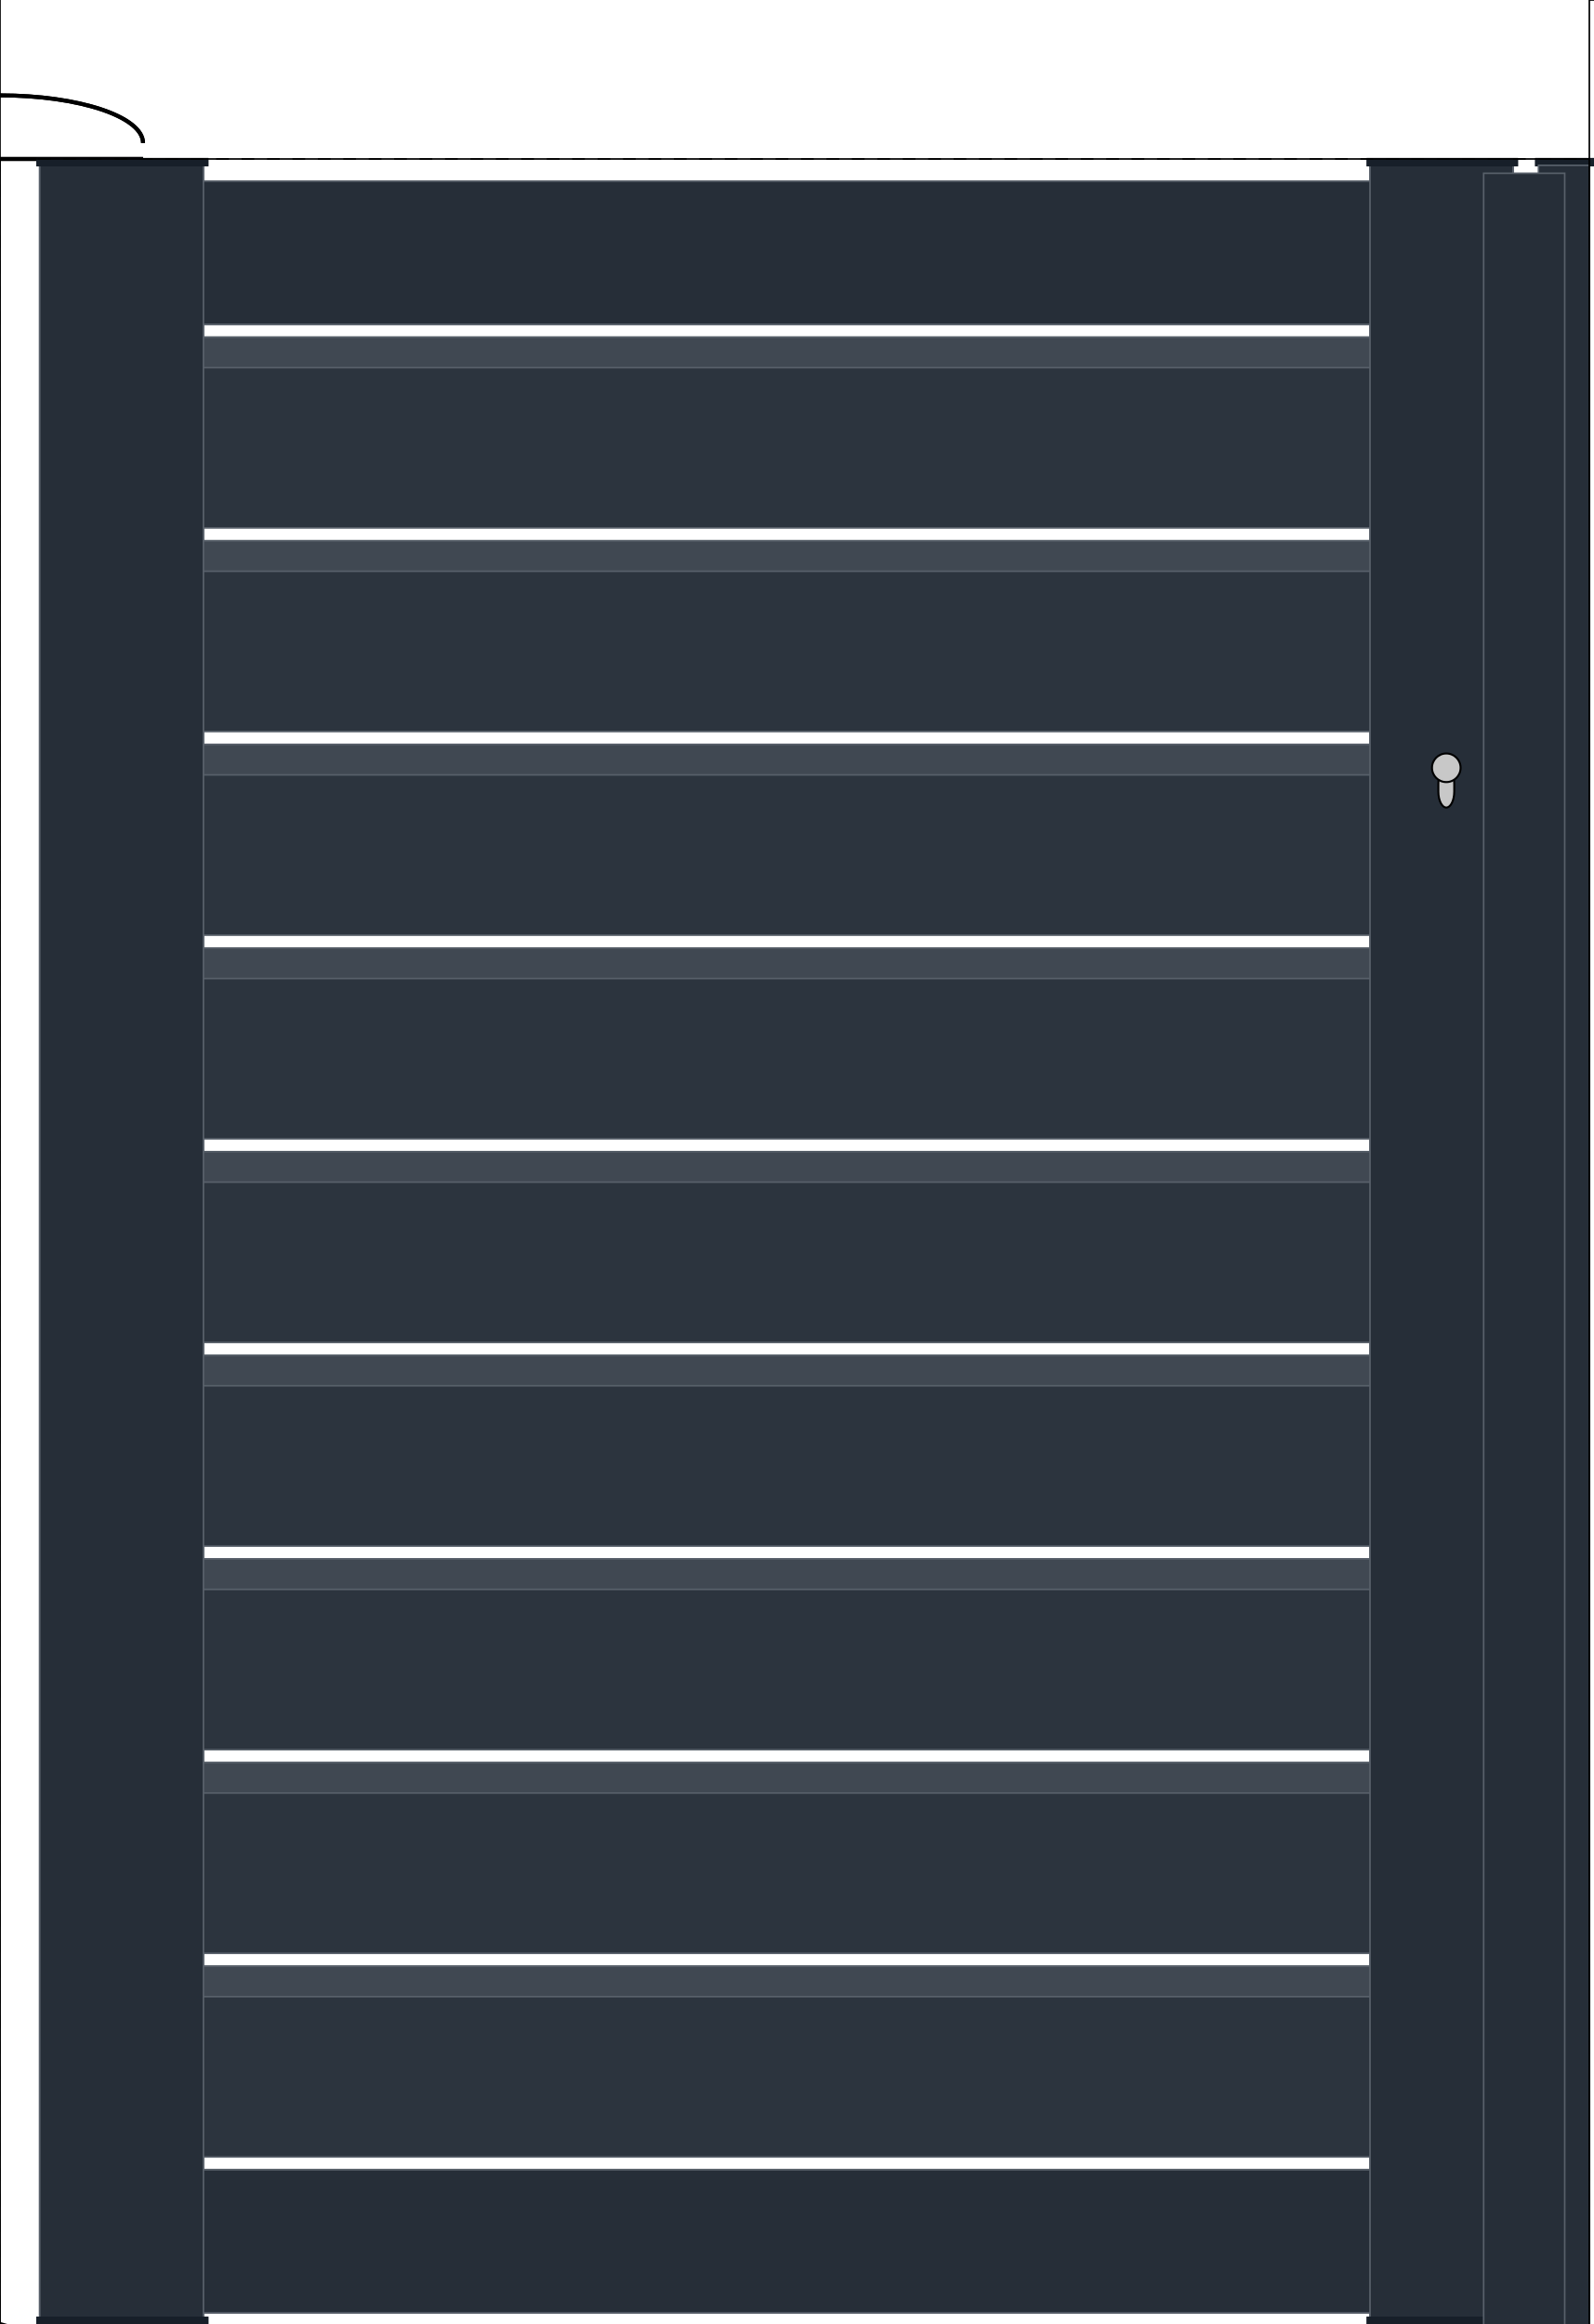
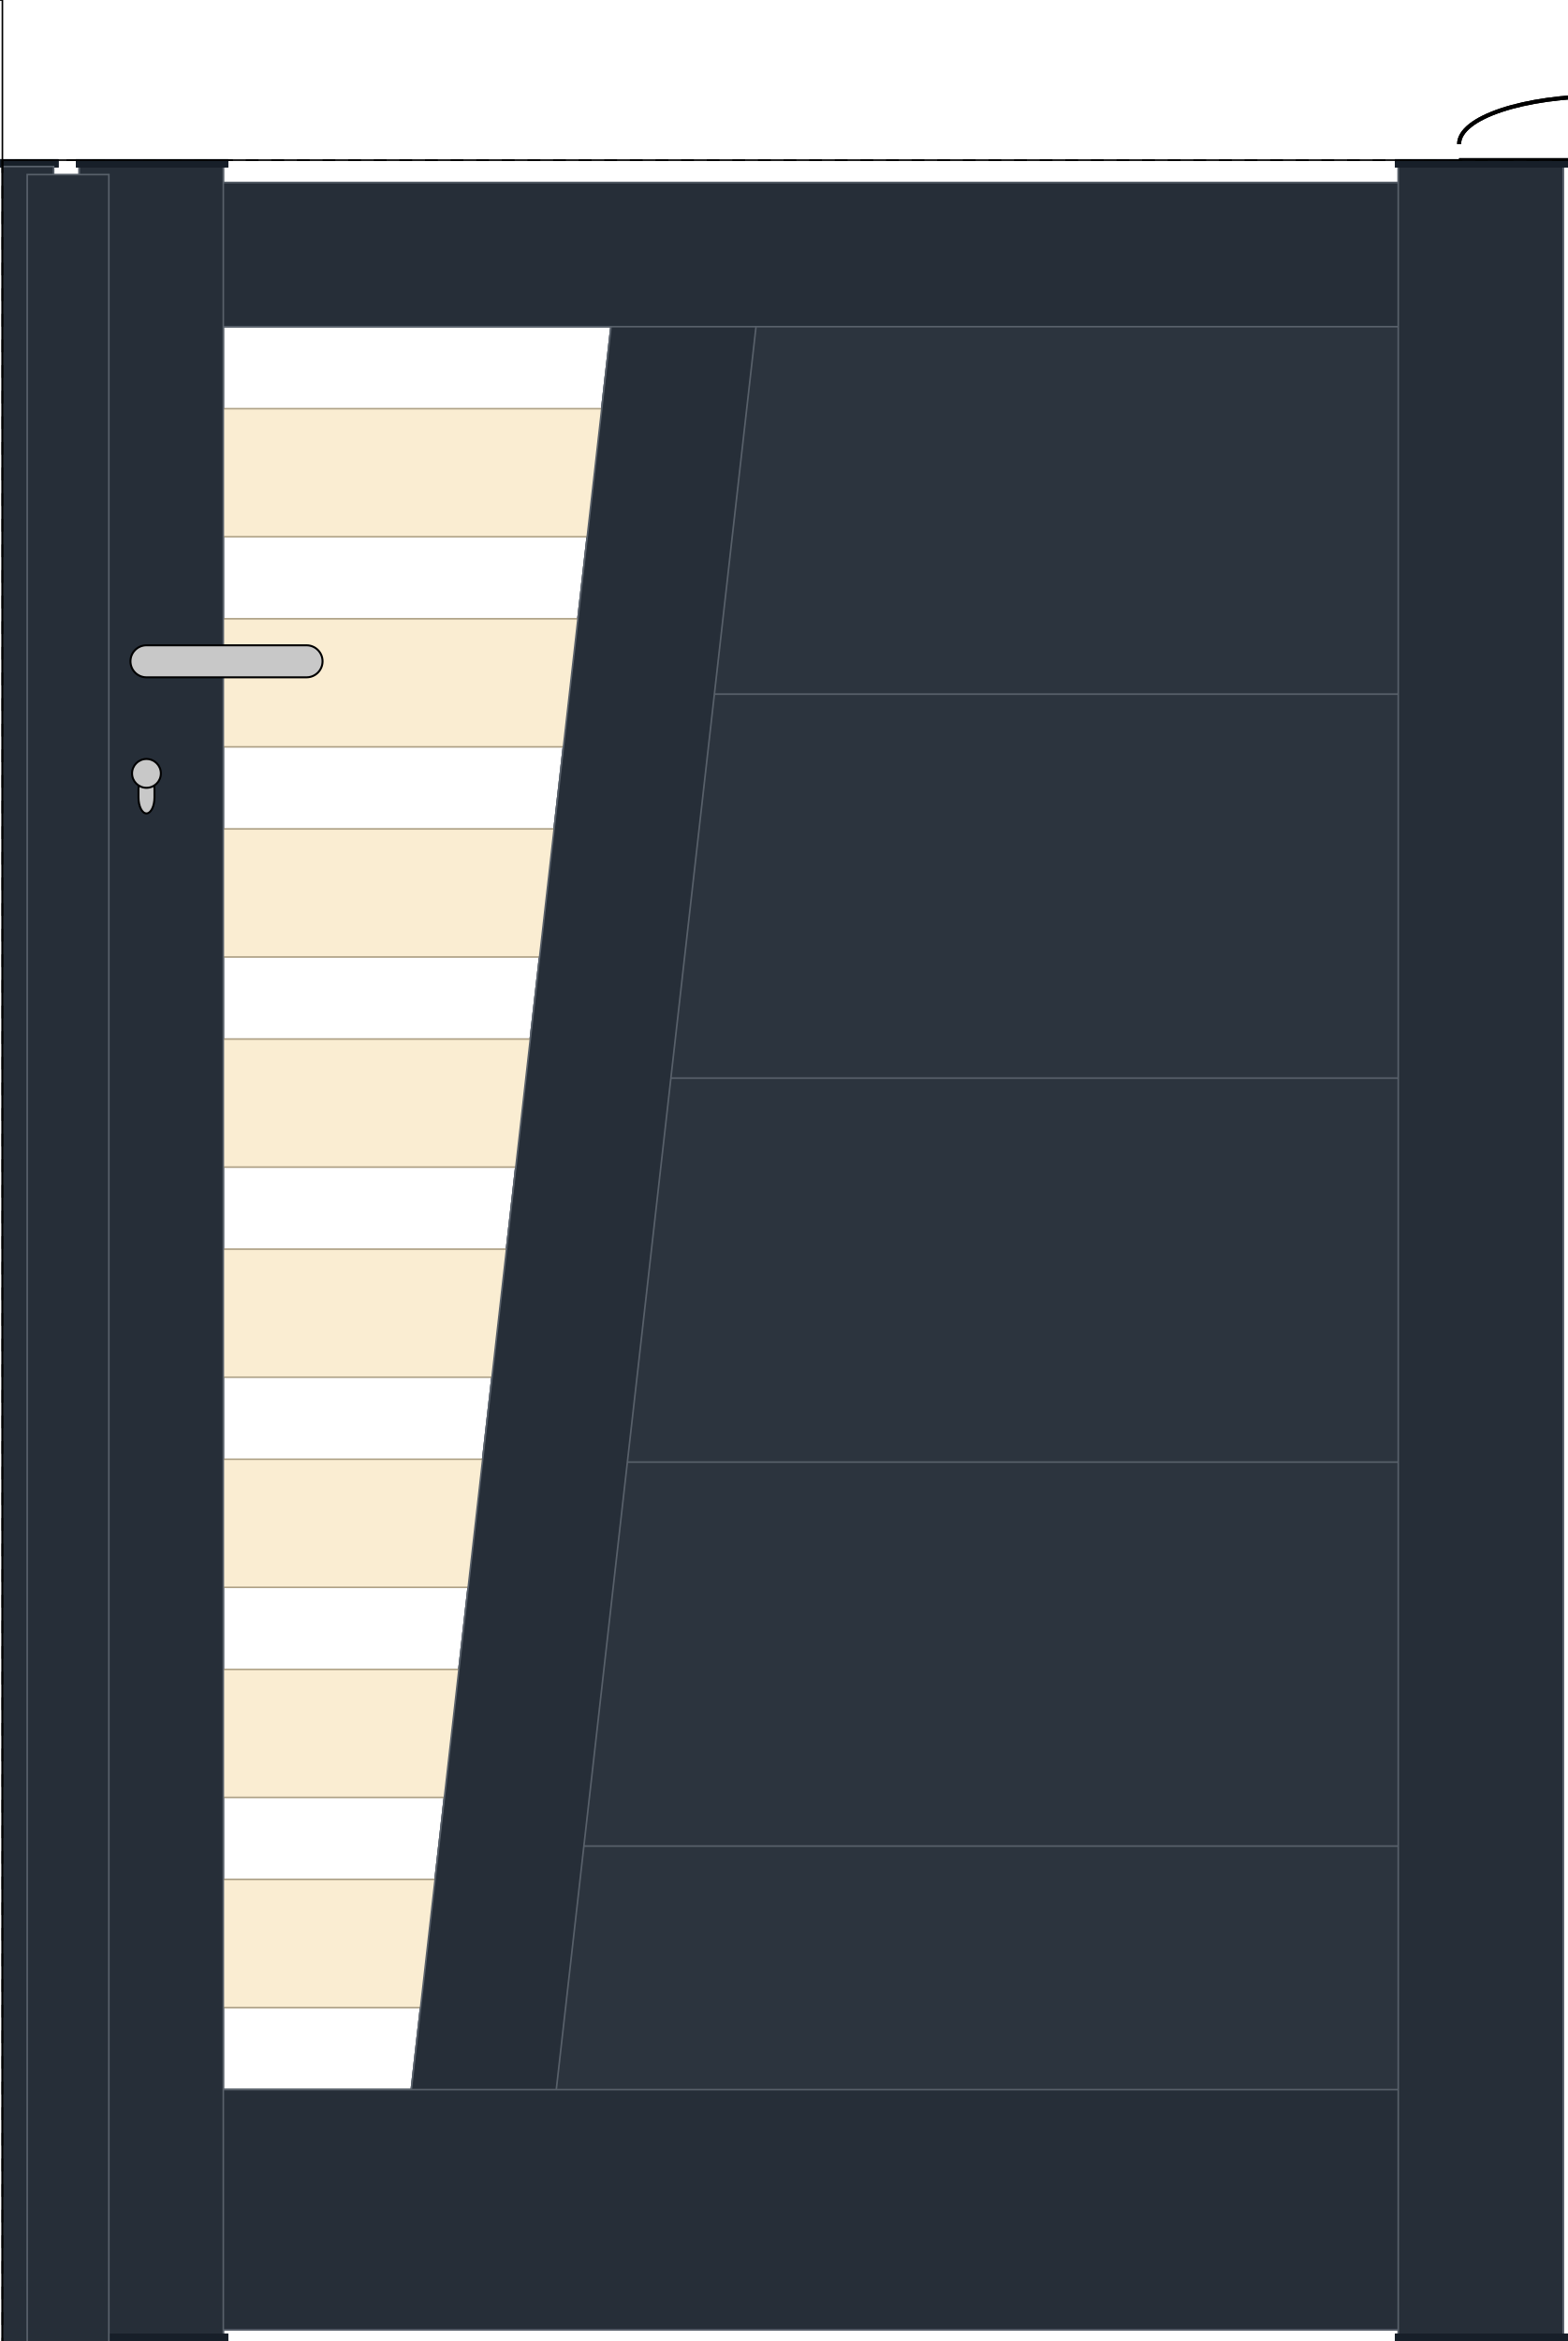
- <svg xmlns="http://www.w3.org/2000/svg" version="1.1" baseProfile="full" viewbox="-400 -0 1800.002 1500.002" winpro-url="http://www.winpro.be" winpro-info="software for windows and doors manufacturer" winpro-version="WinPro 10.6.0.513" viewBox="0 0 1002.501 1462.001">
+ <svg xmlns="http://www.w3.org/2000/svg" version="1.1" baseProfile="full" viewbox="-400 -0 1800.002 1500.002" winpro-url="http://www.winpro.be" winpro-info="software for windows and doors manufacturer" winpro-version="WinPro 10.6.0.513" viewBox="-1.499 0 979 1462.001">
  <defs>
    <marker id="markerArrow1" markerWidth="13" markerHeight="13" refx="9" refy="6" orient="auto">
      <path d="M2,2 L2,10 L10,6 Z" fill="#000000" />
    </marker>
    <marker id="markerArrow2" markerWidth="13" markerHeight="13" refx="2" refy="6" orient="auto">
      <path d="M10,2 L10,10 L2,6 Z" fill="#000000" />
    </marker>
  </defs>
  <g>
-     <path d="M127.001 1455.001 L127.001 1365.001 L863.001 1365.001 L863.001 1455.001 L127.001 1455.001" style="stroke:#58606A;stroke-width:1;fill:#262E38" code="ALU 1VTL" sash_id="1" data-sash_id="1" leaf_id="1" data-leaf_id="1" origin="S" data-set_id="0" data-set_part_id="0" />
-     <path d="M127.001 204.001 L127.001 114.001 L863.001 114.001 L863.001 204.001 L127.001 204.001" style="stroke:#58606A;stroke-width:1;fill:#262E38" code="ALU 1VTL" sash_id="1" data-sash_id="1" leaf_id="1" data-leaf_id="1" origin="S" data-set_id="0" data-set_part_id="0" />
-     <path d="M862.001 1458.001 L862.001 104.001 L952.001 104.001 L952.001 1458.001 L862.001 1458.001" style="stroke:#58606A;stroke-width:1;fill:#262E38" code="ALU 1VTL" sash_id="1" data-sash_id="1" leaf_id="1" data-leaf_id="1" origin="S" data-set_id="0" data-set_part_id="0" />
-     <path d="M25.001 1458.001 L25.001 104.001 L128.001 104.001 L128.001 1458.001 L25.001 1458.001" style="stroke:#58606A;stroke-width:1;fill:#262E38" code="ALU 1VTL" sash_id="1" data-sash_id="1" leaf_id="1" data-leaf_id="1" origin="S" data-set_id="0" data-set_part_id="0" />
-     <path d="M112.001 1380.001 L112.001 189.001 L878.001 189.001 L878.001 1380.001 L112.001 1380.001" style="stroke:#000000;stroke-width:1" fill-opacity="0" fill="none" code="ALU PORTAIL" sash_id="1" data-sash_id="1" leaf_id="1" data-leaf_id="1" filling_id="1" data-filling_id="1" data-fillingTotal_id="1" origin="p" data-set_id="0" data-set_part_id="0" />
-     <path d="M877.001 1382.501 L113.001 1382.501 L113.001 1365.001 L877.001 1365.001 L877.001 1382.501" style="stroke:#58606A;stroke-width:1;fill:#2C343E" code="ALU PORTAIL" sash_id="1" data-sash_id="1" leaf_id="1" data-leaf_id="1" data-fillingTotal_id="1" origin="p" data-set_id="0" data-set_part_id="0" />
-     <path d="M880.501 204.001 L880.501 1365.001 L863.001 1365.001 L863.001 204.001 L880.501 204.001" style="stroke:#58606A;stroke-width:1;fill:#2C343E" code="ALU PORTAIL" sash_id="1" data-sash_id="1" leaf_id="1" data-leaf_id="1" data-fillingTotal_id="1" origin="p" data-set_id="0" data-set_part_id="0" />
-     <path d="M113.001 186.501 L877.001 186.501 L877.001 204.001 L113.001 204.001 L113.001 186.501" style="stroke:#58606A;stroke-width:1;fill:#2C343E" code="ALU PORTAIL" sash_id="1" data-sash_id="1" leaf_id="1" data-leaf_id="1" data-fillingTotal_id="1" origin="p" data-set_id="0" data-set_part_id="0" />
-     <path d="M109.501 1365.001 L109.501 204.001 L127.001 204.001 L127.001 1365.001 L109.501 1365.001" style="stroke:#58606A;stroke-width:1;fill:#2C343E" code="ALU PORTAIL" sash_id="1" data-sash_id="1" leaf_id="1" data-leaf_id="1" data-fillingTotal_id="1" origin="p" data-set_id="0" data-set_part_id="0" />
-     <path d="M863.001 1356.901 L127.001 1356.901 L127.001 1236.901 L863.001 1236.901 L863.001 1356.901" style="stroke:#58606A;stroke-width:1;fill:#2C343E" code="ALU PORTAIL" sash_id="1" data-sash_id="1" leaf_id="1" data-leaf_id="1" data-fillingTotal_id="1" origin="p" data-set_id="0" data-set_part_id="0" />
-     <path d="M863.001 1228.801 L127.001 1228.801 L127.001 1108.801 L863.001 1108.801 L863.001 1228.801" style="stroke:#58606A;stroke-width:1;fill:#2C343E" code="ALU PORTAIL" sash_id="1" data-sash_id="1" leaf_id="1" data-leaf_id="1" data-fillingTotal_id="1" origin="p" data-set_id="0" data-set_part_id="0" />
-     <path d="M863.001 1100.701 L127.001 1100.701 L127.001 980.701 L863.001 980.701 L863.001 1100.701" style="stroke:#58606A;stroke-width:1;fill:#2C343E" code="ALU PORTAIL" sash_id="1" data-sash_id="1" leaf_id="1" data-leaf_id="1" data-fillingTotal_id="1" origin="p" data-set_id="0" data-set_part_id="0" />
-     <path d="M863.001 972.601 L127.001 972.601 L127.001 852.601 L863.001 852.601 L863.001 972.601" style="stroke:#58606A;stroke-width:1;fill:#2C343E" code="ALU PORTAIL" sash_id="1" data-sash_id="1" leaf_id="1" data-leaf_id="1" data-fillingTotal_id="1" origin="p" data-set_id="0" data-set_part_id="0" />
-     <path d="M863.001 844.501 L127.001 844.501 L127.001 724.501 L863.001 724.501 L863.001 844.501" style="stroke:#58606A;stroke-width:1;fill:#2C343E" code="ALU PORTAIL" sash_id="1" data-sash_id="1" leaf_id="1" data-leaf_id="1" data-fillingTotal_id="1" origin="p" data-set_id="0" data-set_part_id="0" />
-     <path d="M863.001 716.401 L127.001 716.401 L127.001 596.401 L863.001 596.401 L863.001 716.401" style="stroke:#58606A;stroke-width:1;fill:#2C343E" code="ALU PORTAIL" sash_id="1" data-sash_id="1" leaf_id="1" data-leaf_id="1" data-fillingTotal_id="1" origin="p" data-set_id="0" data-set_part_id="0" />
-     <path d="M863.001 588.301 L127.001 588.301 L127.001 468.301 L863.001 468.301 L863.001 588.301" style="stroke:#58606A;stroke-width:1;fill:#2C343E" code="ALU PORTAIL" sash_id="1" data-sash_id="1" leaf_id="1" data-leaf_id="1" data-fillingTotal_id="1" origin="p" data-set_id="0" data-set_part_id="0" />
-     <path d="M863.001 460.201 L127.001 460.201 L127.001 340.201 L863.001 340.201 L863.001 460.201" style="stroke:#58606A;stroke-width:1;fill:#2C343E" code="ALU PORTAIL" sash_id="1" data-sash_id="1" leaf_id="1" data-leaf_id="1" data-fillingTotal_id="1" origin="p" data-set_id="0" data-set_part_id="0" />
-     <path d="M863.001 332.101 L127.001 332.101 L127.001 212.101 L863.001 212.101 L863.001 332.101" style="stroke:#58606A;stroke-width:1;fill:#2C343E" code="ALU PORTAIL" sash_id="1" data-sash_id="1" leaf_id="1" data-leaf_id="1" data-fillingTotal_id="1" origin="p" data-set_id="0" data-set_part_id="0" />
-     <path d="M863.001 231.271 L127.001 231.271 L127.001 212.101 L863.001 212.101 L863.001 231.271" style="stroke:#58606A;stroke-width:1;fill:#404852" code="ALU PORTAIL" sash_id="1" data-sash_id="1" leaf_id="1" data-leaf_id="1" data-fillingTotal_id="1" origin="p" data-set_id="0" data-set_part_id="0" />
-     <path d="M863.001 359.371 L127.001 359.371 L127.001 340.201 L863.001 340.201 L863.001 359.371" style="stroke:#58606A;stroke-width:1;fill:#404852" code="ALU PORTAIL" sash_id="1" data-sash_id="1" leaf_id="1" data-leaf_id="1" data-fillingTotal_id="1" origin="p" data-set_id="0" data-set_part_id="0" />
-     <path d="M863.001 487.471 L127.001 487.471 L127.001 468.301 L863.001 468.301 L863.001 487.471" style="stroke:#58606A;stroke-width:1;fill:#404852" code="ALU PORTAIL" sash_id="1" data-sash_id="1" leaf_id="1" data-leaf_id="1" data-fillingTotal_id="1" origin="p" data-set_id="0" data-set_part_id="0" />
-     <path d="M863.001 615.571 L127.001 615.571 L127.001 596.401 L863.001 596.401 L863.001 615.571" style="stroke:#58606A;stroke-width:1;fill:#404852" code="ALU PORTAIL" sash_id="1" data-sash_id="1" leaf_id="1" data-leaf_id="1" data-fillingTotal_id="1" origin="p" data-set_id="0" data-set_part_id="0" />
-     <path d="M863.001 743.671 L127.001 743.671 L127.001 724.501 L863.001 724.501 L863.001 743.671" style="stroke:#58606A;stroke-width:1;fill:#404852" code="ALU PORTAIL" sash_id="1" data-sash_id="1" leaf_id="1" data-leaf_id="1" data-fillingTotal_id="1" origin="p" data-set_id="0" data-set_part_id="0" />
-     <path d="M863.001 871.771 L127.001 871.771 L127.001 852.601 L863.001 852.601 L863.001 871.771" style="stroke:#58606A;stroke-width:1;fill:#404852" code="ALU PORTAIL" sash_id="1" data-sash_id="1" leaf_id="1" data-leaf_id="1" data-fillingTotal_id="1" origin="p" data-set_id="0" data-set_part_id="0" />
-     <path d="M863.001 999.871 L127.001 999.871 L127.001 980.701 L863.001 980.701 L863.001 999.871" style="stroke:#58606A;stroke-width:1;fill:#404852" code="ALU PORTAIL" sash_id="1" data-sash_id="1" leaf_id="1" data-leaf_id="1" data-fillingTotal_id="1" origin="p" data-set_id="0" data-set_part_id="0" />
-     <path d="M863.001 1127.971 L127.001 1127.971 L127.001 1108.801 L863.001 1108.801 L863.001 1127.971" style="stroke:#58606A;stroke-width:1;fill:#404852" code="ALU PORTAIL" sash_id="1" data-sash_id="1" leaf_id="1" data-leaf_id="1" data-fillingTotal_id="1" origin="p" data-set_id="0" data-set_part_id="0" />
-     <path d="M863.001 1256.071 L127.001 1256.071 L127.001 1236.901 L863.001 1236.901 L863.001 1256.071" style="stroke:#58606A;stroke-width:1;fill:#404852" code="ALU PORTAIL" sash_id="1" data-sash_id="1" leaf_id="1" data-leaf_id="1" data-fillingTotal_id="1" origin="p" data-set_id="0" data-set_part_id="0" />
-     <path d="M934.501 1458.001 L934.501 104.001 L952.001 104.001 L952.001 1458.001 L934.501 1458.001" style="stroke:#58606A;stroke-width:1;fill:#262E38" code="ALU 1VTL" sash_id="1" data-sash_id="1" leaf_id="1" data-leaf_id="1" origin="S" data-set_id="0" data-set_part_id="0" />
-     <path d="M25.001 1457.001 L25.001 105.001 L43.501 105.001 L43.501 1457.001 L25.001 1457.001" style="stroke:#58606A;stroke-width:1;fill:#262E38" code="ALU 1VTL" sash_id="1" data-sash_id="1" leaf_id="1" data-leaf_id="1" origin="S" data-set_id="0" data-set_part_id="0" />
-     <path d="M863.001 116.001 L863.001 104.001 L880.501 104.001 L880.501 116.001 L863.001 116.001" style="stroke:#58606A;stroke-width:1;fill:#262E38" code="ALU 1VTL" sash_id="1" data-sash_id="1" leaf_id="1" data-leaf_id="1" origin="S" data-set_id="0" data-set_part_id="0" />
-     <path d="M109.501 116.001 L109.501 104.001 L127.001 104.001 L127.001 116.001 L109.501 116.001" style="stroke:#58606A;stroke-width:1;fill:#262E38" code="ALU 1VTL" sash_id="1" data-sash_id="1" leaf_id="1" data-leaf_id="1" origin="S" data-set_id="0" data-set_part_id="0" />
-     <path d="M127.001 1455.001 L127.001 1365.001 L863.001 1365.001 L863.001 1455.001 L127.001 1455.001" style="stroke:#58606A;stroke-width:1;fill:#262E38" code="ALU 1VTL" sash_id="1" data-sash_id="1" leaf_id="1" data-leaf_id="1" origin="S" data-set_id="0" data-set_part_id="0" />
-     <path d="M127.001 204.001 L127.001 114.001 L863.001 114.001 L863.001 204.001 L127.001 204.001" style="stroke:#58606A;stroke-width:1;fill:#262E38" code="ALU 1VTL" sash_id="1" data-sash_id="1" leaf_id="1" data-leaf_id="1" origin="S" data-set_id="0" data-set_part_id="0" />
+     <path d="M253.74 1320.001 L381.921 189.001 L472.497 189.001 L344.317 1320.001 L253.74 1320.001" style="stroke:#58606A;stroke-width:1;fill:#262E38" code="ALU PORTAIL" transom_id="1" data-transom_id="1" data-transomInLeaf_id="-1" sash_id="1" data-sash_id="1" leaf_id="1" data-leaf_id="1" origin="t" data-set_id="0" data-set_part_id="0" />
+     <path d="M137.001 114.001 L873.001 114.001 L873.001 204.001 L137.001 204.001 L137.001 114.001" style="stroke:#58606A;stroke-width:1;fill:#262E38" code="ALU 1VTL" sash_id="1" data-sash_id="1" leaf_id="1" data-leaf_id="1" origin="S" data-set_id="0" data-set_part_id="0" />
+     <path d="M873.001 1455.001 L137.001 1455.001 L137.001 1305.001 L873.001 1305.001 L873.001 1455.001" style="stroke:#58606A;stroke-width:1;fill:#262E38" code="ALU 1VTL" sash_id="1" data-sash_id="1" leaf_id="1" data-leaf_id="1" origin="S" data-set_id="0" data-set_part_id="0" />
+     <path d="M872.001 1458.001 L872.001 104.001 L975.001 104.001 L975.001 1458.001 L872.001 1458.001" style="stroke:#58606A;stroke-width:1;fill:#262E38" code="ALU 1VTL" sash_id="1" data-sash_id="1" leaf_id="1" data-leaf_id="1" origin="S" data-set_id="0" data-set_part_id="0" />
+     <path d="M48.001 1458.001 L48.001 104.001 L138.001 104.001 L138.001 1458.001 L48.001 1458.001" style="stroke:#58606A;stroke-width:1;fill:#262E38" code="ALU 1VTL" sash_id="1" data-sash_id="1" leaf_id="1" data-leaf_id="1" origin="S" data-set_id="0" data-set_part_id="0" />
+     <path d="M350.704 1148.201 L888.001 1148.201 L888.001 1320.001 L331.233 1320.001 L350.704 1148.201" style="stroke:#58606A;stroke-width:1;fill:#2C343E" code="ALU PORTAIL" sash_id="1" data-sash_id="1" leaf_id="1" data-leaf_id="1" data-fillingTotal_id="1" origin="p" data-set_id="0" data-set_part_id="0" />
+     <path d="M888.001 1152.901 L350.171 1152.901 L377.881 908.401 L888.001 908.401 L888.001 1152.901" style="stroke:#58606A;stroke-width:1;fill:#2C343E" code="ALU PORTAIL" sash_id="1" data-sash_id="1" leaf_id="1" data-leaf_id="1" data-fillingTotal_id="1" origin="p" data-set_id="0" data-set_part_id="0" />
+     <path d="M888.001 913.101 L377.349 913.101 L405.059 668.601 L888.001 668.601 L888.001 913.101" style="stroke:#58606A;stroke-width:1;fill:#2C343E" code="ALU PORTAIL" sash_id="1" data-sash_id="1" leaf_id="1" data-leaf_id="1" data-fillingTotal_id="1" origin="p" data-set_id="0" data-set_part_id="0" />
+     <path d="M888.001 673.301 L404.526 673.301 L432.236 428.801 L888.001 428.801 L888.001 673.301" style="stroke:#58606A;stroke-width:1;fill:#2C343E" code="ALU PORTAIL" sash_id="1" data-sash_id="1" leaf_id="1" data-leaf_id="1" data-fillingTotal_id="1" origin="p" data-set_id="0" data-set_part_id="0" />
+     <path d="M888.001 433.501 L431.703 433.501 L459.413 189.001 L888.001 189.001 L888.001 433.501" style="stroke:#58606A;stroke-width:1;fill:#2C343E" code="ALU PORTAIL" sash_id="1" data-sash_id="1" leaf_id="1" data-leaf_id="1" data-fillingTotal_id="1" origin="p" data-set_id="0" data-set_part_id="0" />
+     <path d="M268.836 1320.001 L122.001 1320.001 L122.001 189.001 L397.017 189.001 L268.836 1320.001" style="stroke:#000000;stroke-width:1" fill-opacity="0" fill="none" code="ALU PORTAIL" sash_id="1" data-sash_id="1" leaf_id="1" data-leaf_id="1" filling_id="2" data-filling_id="2" data-fillingTotal_id="2" origin="p" data-set_id="0" data-set_part_id="0" />
+     <path d="M278.858 1253.779 L273.052 1305.001 L255.44 1305.001 L261.246 1253.779 L278.858 1253.779" style="stroke:#58606A;stroke-width:1;fill:#2C343E" code="ALU PORTAIL" sash_id="1" data-sash_id="1" leaf_id="1" data-leaf_id="1" data-fillingTotal_id="2" origin="p" data-set_id="0" data-set_part_id="0" />
+     <path d="M119.501 1305.001 L119.501 1253.779 L137.001 1253.779 L137.001 1305.001 L119.501 1305.001" style="stroke:#58606A;stroke-width:1;fill:#2C343E" code="ALU PORTAIL" sash_id="1" data-sash_id="1" leaf_id="1" data-leaf_id="1" data-fillingTotal_id="2" origin="p" data-set_id="0" data-set_part_id="0" />
+     <path d="M293.73 1122.557 L287.924 1173.779 L270.312 1173.779 L276.117 1122.557 L293.73 1122.557" style="stroke:#58606A;stroke-width:1;fill:#2C343E" code="ALU PORTAIL" sash_id="1" data-sash_id="1" leaf_id="1" data-leaf_id="1" data-fillingTotal_id="2" origin="p" data-set_id="0" data-set_part_id="0" />
+     <path d="M119.501 1173.779 L119.501 1122.557 L137.001 1122.557 L137.001 1173.779 L119.501 1173.779" style="stroke:#58606A;stroke-width:1;fill:#2C343E" code="ALU PORTAIL" sash_id="1" data-sash_id="1" leaf_id="1" data-leaf_id="1" data-fillingTotal_id="2" origin="p" data-set_id="0" data-set_part_id="0" />
+     <path d="M308.601 991.334 L302.796 1042.557 L285.184 1042.557 L290.989 991.334 L308.601 991.334" style="stroke:#58606A;stroke-width:1;fill:#2C343E" code="ALU PORTAIL" sash_id="1" data-sash_id="1" leaf_id="1" data-leaf_id="1" data-fillingTotal_id="2" origin="p" data-set_id="0" data-set_part_id="0" />
+     <path d="M119.501 1042.557 L119.501 991.334 L137.001 991.334 L137.001 1042.557 L119.501 1042.557" style="stroke:#58606A;stroke-width:1;fill:#2C343E" code="ALU PORTAIL" sash_id="1" data-sash_id="1" leaf_id="1" data-leaf_id="1" data-fillingTotal_id="2" origin="p" data-set_id="0" data-set_part_id="0" />
+     <path d="M323.473 860.112 L317.668 911.334 L300.056 911.334 L305.861 860.112 L323.473 860.112" style="stroke:#58606A;stroke-width:1;fill:#2C343E" code="ALU PORTAIL" sash_id="1" data-sash_id="1" leaf_id="1" data-leaf_id="1" data-fillingTotal_id="2" origin="p" data-set_id="0" data-set_part_id="0" />
+     <path d="M119.501 911.334 L119.501 860.112 L137.001 860.112 L137.001 911.334 L119.501 911.334" style="stroke:#58606A;stroke-width:1;fill:#2C343E" code="ALU PORTAIL" sash_id="1" data-sash_id="1" leaf_id="1" data-leaf_id="1" data-fillingTotal_id="2" origin="p" data-set_id="0" data-set_part_id="0" />
+     <path d="M338.345 728.89 L332.54 780.112 L314.928 780.112 L320.733 728.89 L338.345 728.89" style="stroke:#58606A;stroke-width:1;fill:#2C343E" code="ALU PORTAIL" sash_id="1" data-sash_id="1" leaf_id="1" data-leaf_id="1" data-fillingTotal_id="2" origin="p" data-set_id="0" data-set_part_id="0" />
+     <path d="M119.501 780.112 L119.501 728.89 L137.001 728.89 L137.001 780.112 L119.501 780.112" style="stroke:#58606A;stroke-width:1;fill:#2C343E" code="ALU PORTAIL" sash_id="1" data-sash_id="1" leaf_id="1" data-leaf_id="1" data-fillingTotal_id="2" origin="p" data-set_id="0" data-set_part_id="0" />
+     <path d="M353.217 597.668 L347.412 648.89 L329.8 648.89 L335.605 597.668 L353.217 597.668" style="stroke:#58606A;stroke-width:1;fill:#2C343E" code="ALU PORTAIL" sash_id="1" data-sash_id="1" leaf_id="1" data-leaf_id="1" data-fillingTotal_id="2" origin="p" data-set_id="0" data-set_part_id="0" />
+     <path d="M119.501 648.89 L119.501 597.668 L137.001 597.668 L137.001 648.89 L119.501 648.89" style="stroke:#58606A;stroke-width:1;fill:#2C343E" code="ALU PORTAIL" sash_id="1" data-sash_id="1" leaf_id="1" data-leaf_id="1" data-fillingTotal_id="2" origin="p" data-set_id="0" data-set_part_id="0" />
+     <path d="M368.089 466.445 L362.284 517.668 L344.672 517.668 L350.477 466.445 L368.089 466.445" style="stroke:#58606A;stroke-width:1;fill:#2C343E" code="ALU PORTAIL" sash_id="1" data-sash_id="1" leaf_id="1" data-leaf_id="1" data-fillingTotal_id="2" origin="p" data-set_id="0" data-set_part_id="0" />
+     <path d="M119.501 517.668 L119.501 466.445 L137.001 466.445 L137.001 517.668 L119.501 517.668" style="stroke:#58606A;stroke-width:1;fill:#2C343E" code="ALU PORTAIL" sash_id="1" data-sash_id="1" leaf_id="1" data-leaf_id="1" data-fillingTotal_id="2" origin="p" data-set_id="0" data-set_part_id="0" />
+     <path d="M382.961 335.223 L377.156 386.445 L359.543 386.445 L365.349 335.223 L382.961 335.223" style="stroke:#58606A;stroke-width:1;fill:#2C343E" code="ALU PORTAIL" sash_id="1" data-sash_id="1" leaf_id="1" data-leaf_id="1" data-fillingTotal_id="2" origin="p" data-set_id="0" data-set_part_id="0" />
+     <path d="M119.501 386.445 L119.501 335.223 L137.001 335.223 L137.001 386.445 L119.501 386.445" style="stroke:#58606A;stroke-width:1;fill:#2C343E" code="ALU PORTAIL" sash_id="1" data-sash_id="1" leaf_id="1" data-leaf_id="1" data-fillingTotal_id="2" origin="p" data-set_id="0" data-set_part_id="0" />
+     <path d="M397.833 204.001 L392.027 255.223 L374.415 255.223 L380.221 204.001 L397.833 204.001" style="stroke:#58606A;stroke-width:1;fill:#2C343E" code="ALU PORTAIL" sash_id="1" data-sash_id="1" leaf_id="1" data-leaf_id="1" data-fillingTotal_id="2" origin="p" data-set_id="0" data-set_part_id="0" />
+     <path d="M119.501 255.223 L119.501 204.001 L137.001 204.001 L137.001 255.223 L119.501 255.223" style="stroke:#58606A;stroke-width:1;fill:#2C343E" code="ALU PORTAIL" sash_id="1" data-sash_id="1" leaf_id="1" data-leaf_id="1" data-fillingTotal_id="2" origin="p" data-set_id="0" data-set_part_id="0" />
+     <path d="M267.547 1322.501 L123.001 1322.501 L123.001 1305.001 L269.53 1305.001 L267.547 1322.501" style="stroke:#58606A;stroke-width:1;fill:#2C343E" code="ALU PORTAIL" sash_id="1" data-sash_id="1" leaf_id="1" data-leaf_id="1" data-fillingTotal_id="2" origin="p" data-set_id="0" data-set_part_id="0" />
+     <path d="M123.001 186.501 L396.294 186.501 L394.31 204.001 L123.001 204.001 L123.001 186.501" style="stroke:#58606A;stroke-width:1;fill:#2C343E" code="ALU PORTAIL" sash_id="1" data-sash_id="1" leaf_id="1" data-leaf_id="1" data-fillingTotal_id="2" origin="p" data-set_id="0" data-set_part_id="0" />
+     <path d="M274.329 1253.779 L123.001 1253.779 L123.001 1173.779 L283.396 1173.779 L274.329 1253.779" style="stroke:#AFA287;stroke-width:1;fill:#FAEDD2" code="ALU PORTAIL" sash_id="1" data-sash_id="1" leaf_id="1" data-leaf_id="1" data-fillingTotal_id="2" origin="p" data-set_id="0" data-set_part_id="0" />
+     <path d="M289.201 1122.557 L123.001 1122.557 L123.001 1042.557 L298.267 1042.557 L289.201 1122.557" style="stroke:#AFA287;stroke-width:1;fill:#FAEDD2" code="ALU PORTAIL" sash_id="1" data-sash_id="1" leaf_id="1" data-leaf_id="1" data-fillingTotal_id="2" origin="p" data-set_id="0" data-set_part_id="0" />
+     <path d="M304.073 991.334 L123.001 991.334 L123.001 911.334 L313.139 911.334 L304.073 991.334" style="stroke:#AFA287;stroke-width:1;fill:#FAEDD2" code="ALU PORTAIL" sash_id="1" data-sash_id="1" leaf_id="1" data-leaf_id="1" data-fillingTotal_id="2" origin="p" data-set_id="0" data-set_part_id="0" />
+     <path d="M318.944 860.112 L123.001 860.112 L123.001 780.112 L328.011 780.112 L318.944 860.112" style="stroke:#AFA287;stroke-width:1;fill:#FAEDD2" code="ALU PORTAIL" sash_id="1" data-sash_id="1" leaf_id="1" data-leaf_id="1" data-fillingTotal_id="2" origin="p" data-set_id="0" data-set_part_id="0" />
+     <path d="M333.816 728.89 L123.001 728.89 L123.001 648.89 L342.883 648.89 L333.816 728.89" style="stroke:#AFA287;stroke-width:1;fill:#FAEDD2" code="ALU PORTAIL" sash_id="1" data-sash_id="1" leaf_id="1" data-leaf_id="1" data-fillingTotal_id="2" origin="p" data-set_id="0" data-set_part_id="0" />
+     <path d="M348.688 597.668 L123.001 597.668 L123.001 517.668 L357.755 517.668 L348.688 597.668" style="stroke:#AFA287;stroke-width:1;fill:#FAEDD2" code="ALU PORTAIL" sash_id="1" data-sash_id="1" leaf_id="1" data-leaf_id="1" data-fillingTotal_id="2" origin="p" data-set_id="0" data-set_part_id="0" />
+     <path d="M363.56 466.445 L123.001 466.445 L123.001 386.445 L372.627 386.445 L363.56 466.445" style="stroke:#AFA287;stroke-width:1;fill:#FAEDD2" code="ALU PORTAIL" sash_id="1" data-sash_id="1" leaf_id="1" data-leaf_id="1" data-fillingTotal_id="2" origin="p" data-set_id="0" data-set_part_id="0" />
+     <path d="M378.432 335.223 L123.001 335.223 L123.001 255.223 L387.499 255.223 L378.432 335.223" style="stroke:#AFA287;stroke-width:1;fill:#FAEDD2" code="ALU PORTAIL" sash_id="1" data-sash_id="1" leaf_id="1" data-leaf_id="1" data-fillingTotal_id="2" origin="p" data-set_id="0" data-set_part_id="0" />
+     <path d="M457.401 189.001 L888.001 189.001 L888.001 1320.001 L329.221 1320.001 L457.401 189.001" style="stroke:#000000;stroke-width:1" fill-opacity="0" fill="none" code="ALU PORTAIL" sash_id="1" data-sash_id="1" leaf_id="1" data-leaf_id="1" filling_id="1" data-filling_id="1" data-fillingTotal_id="1" origin="p" data-set_id="0" data-set_part_id="0" />
+     <path d="M253.74 1320.001 L381.921 189.001 L472.497 189.001 L344.317 1320.001 L253.74 1320.001" style="stroke:#58606A;stroke-width:1;fill:#262E38" code="ALU PORTAIL" transom_id="1" data-transom_id="1" data-transomInLeaf_id="-1" sash_id="1" data-sash_id="1" leaf_id="1" data-leaf_id="1" origin="t" data-set_id="0" data-set_part_id="0" />
+     <path d="M137.001 1455.001 L137.001 1377.501 L873.001 1377.501 L873.001 1455.001 L137.001 1455.001" style="stroke:#58606A;stroke-width:1;fill:#262E38" code="ALU 1VTL" sash_id="1" data-sash_id="1" leaf_id="1" data-leaf_id="1" origin="S" data-set_id="0" data-set_part_id="0" />
+     <path d="M137.001 131.501 L137.001 114.001 L873.001 114.001 L873.001 131.501 L137.001 131.501" style="stroke:#58606A;stroke-width:1;fill:#262E38" code="ALU 1VTL" sash_id="1" data-sash_id="1" leaf_id="1" data-leaf_id="1" origin="S" data-set_id="0" data-set_part_id="0" />
+     <path d="M48.001 1458.001 L48.001 104.001 L65.501 104.001 L65.501 1458.001 L48.001 1458.001" style="stroke:#58606A;stroke-width:1;fill:#262E38" code="ALU 1VTL" sash_id="1" data-sash_id="1" leaf_id="1" data-leaf_id="1" origin="S" data-set_id="0" data-set_part_id="0" />
+     <path d="M956.501 1457.001 L956.501 105.001 L975.001 105.001 L975.001 1457.001 L956.501 1457.001" style="stroke:#58606A;stroke-width:1;fill:#262E38" code="ALU 1VTL" sash_id="1" data-sash_id="1" leaf_id="1" data-leaf_id="1" origin="S" data-set_id="0" data-set_part_id="0" />
+     <path d="M873.001 116.001 L873.001 104.001 L890.501 104.001 L890.501 116.001 L873.001 116.001" style="stroke:#58606A;stroke-width:1;fill:#262E38" code="ALU 1VTL" sash_id="1" data-sash_id="1" leaf_id="1" data-leaf_id="1" origin="S" data-set_id="0" data-set_part_id="0" />
+     <path d="M119.501 116.001 L119.501 104.001 L137.001 104.001 L137.001 116.001 L119.501 116.001" style="stroke:#58606A;stroke-width:1;fill:#262E38" code="ALU 1VTL" sash_id="1" data-sash_id="1" leaf_id="1" data-leaf_id="1" origin="S" data-set_id="0" data-set_part_id="0" />
+     <path d="M137.001 114.001 L873.001 114.001 L873.001 204.001 L137.001 204.001 L137.001 114.001" style="stroke:#58606A;stroke-width:1;fill:#262E38" code="ALU 1VTL" sash_id="1" data-sash_id="1" leaf_id="1" data-leaf_id="1" origin="S" data-set_id="0" data-set_part_id="0" />
+     <path d="M873.001 1455.001 L137.001 1455.001 L137.001 1305.001 L873.001 1305.001 L873.001 1455.001" style="stroke:#58606A;stroke-width:1;fill:#262E38" code="ALU 1VTL" sash_id="1" data-sash_id="1" leaf_id="1" data-leaf_id="1" origin="S" data-set_id="0" data-set_part_id="0" />
    <g code="ALU 1VTL">
-       <rect x="966.501" y="100.001" width="36" height="4" stroke="#171F29" stroke-width="0.1%" fill="#171F29" fill-opacity="1" stroke-opacity="1" sash_id="1" data-sash_id="1" leaf_id="1" origin="S" data-set_id="0" data-set_part_id="0" />
-       <rect x="966.501" y="100.001" width="36" height="4" stroke="#171F29" stroke-width="0.1%" fill="#171F29" fill-opacity="1" stroke-opacity="1" sash_id="1" data-sash_id="1" leaf_id="1" origin="S" data-set_id="0" data-set_part_id="0" />
+       <rect x="-1.499" y="100.001" width="36" height="4" stroke="#171F29" stroke-width="0.1%" fill="#171F29" fill-opacity="1" stroke-opacity="1" sash_id="1" data-sash_id="1" leaf_id="1" origin="S" data-set_id="0" data-set_part_id="0" />
+       <rect x="-1.499" y="100.001" width="36" height="4" stroke="#171F29" stroke-width="0.1%" fill="#171F29" fill-opacity="1" stroke-opacity="1" sash_id="1" data-sash_id="1" leaf_id="1" origin="S" data-set_id="0" data-set_part_id="0" />
      <data-no-click>true</data-no-click>
    </g>
-     <path d="M968.001 1500.001 L968.001 104.001 L1000.001 104.001 L1000.001 1500.001 L968.001 1500.001" style="stroke:#58606A;stroke-width:1;fill:#262E38" code="ALU 1VTL" sash_id="1" data-sash_id="1" leaf_id="1" data-leaf_id="1" origin="S" data-set_id="0" data-set_part_id="0" />
-     <path d="M862.001 1458.001 L862.001 104.001 L952.001 104.001 L952.001 1458.001 L862.001 1458.001" style="stroke:#58606A;stroke-width:1;fill:#262E38" code="ALU 1VTL" sash_id="1" data-sash_id="1" leaf_id="1" data-leaf_id="1" origin="S" data-set_id="0" data-set_part_id="0" />
+     <path d="M0.001 1500.001 L0.001 104.001 L32.001 104.001 L32.001 1500.001 L0.001 1500.001" style="stroke:#58606A;stroke-width:1;fill:#262E38" code="ALU 1VTL" sash_id="1" data-sash_id="1" leaf_id="1" data-leaf_id="1" origin="S" data-set_id="0" data-set_part_id="0" />
+     <path d="M872.001 1458.001 L872.001 104.001 L975.001 104.001 L975.001 1458.001 L872.001 1458.001" style="stroke:#58606A;stroke-width:1;fill:#262E38" code="ALU 1VTL" sash_id="1" data-sash_id="1" leaf_id="1" data-leaf_id="1" origin="S" data-set_id="0" data-set_part_id="0" />
    <g code="ALU 1VTL">
-       <rect x="860.501" y="1458.001" width="94" height="4" stroke="#171F29" stroke-width="0.1%" fill="#171F29" fill-opacity="1" stroke-opacity="1" sash_id="1" data-sash_id="1" leaf_id="1" origin="S" data-set_id="0" data-set_part_id="0" />
-       <rect x="860.501" y="1458.001" width="94" height="4" stroke="#171F29" stroke-width="0.1%" fill="#171F29" fill-opacity="1" stroke-opacity="1" sash_id="1" data-sash_id="1" leaf_id="1" origin="S" data-set_id="0" data-set_part_id="0" />
+       <path d="M975.001 1486.001 A6 6 0  0,0 969.001 1480.001" stroke="#000000" stroke-width="0.2%" fill="none" fill-opacity="0" stroke-opacity="1" />
+       <path d="M921.001 1480.001 A6 6 0  0,0 915.001 1486.001" stroke="#000000" stroke-width="0.2%" fill="none" fill-opacity="0" stroke-opacity="1" />
+       <path d="M1000.001 1462.001 L921.001 1480.001 L915.001 1500.001 L975.001 1500.001 L975.001 1486.001 L1000.001 1462.001" stroke="#000000" stroke-width="0.2%" fill="#808080" fill-opacity="1" stroke-opacity="1" sash_id="1" data-sash_id="1" leaf_id="1" origin="S" data-set_id="0" data-set_part_id="0" />
+       <rect x="935.001" y="1480.001" width="20" height="-18" stroke="#000000" stroke-width="0.2%" fill="#808080" fill-opacity="1" stroke-opacity="1" sash_id="1" data-sash_id="1" leaf_id="1" origin="S" data-set_id="0" data-set_part_id="0" />
+       <path d="M975.001 1486.001 A6 6 0  0,0 969.001 1480.001" stroke="#000000" stroke-width="0.2%" fill="none" fill-opacity="0" stroke-opacity="1" />
+       <path d="M921.001 1480.001 A6 6 0  0,0 915.001 1486.001" stroke="#000000" stroke-width="0.2%" fill="none" fill-opacity="0" stroke-opacity="1" />
+       <path d="M975.001 1486.001 L921.001 1480.001 L915.001 1500.001 L975.001 1500.001 L975.001 1486.001 L975.001 1486.001" stroke="#000000" stroke-width="0.2%" fill="#808080" fill-opacity="1" stroke-opacity="1" sash_id="1" data-sash_id="1" leaf_id="1" origin="S" data-set_id="0" data-set_part_id="0" />
+       <rect x="935.001" y="1480.001" width="20" height="-18" stroke="#000000" stroke-width="0.2%" fill="#808080" fill-opacity="1" stroke-opacity="1" sash_id="1" data-sash_id="1" leaf_id="1" origin="S" data-set_id="0" data-set_part_id="0" />
      <data-no-click>true</data-no-click>
    </g>
    <g code="ALU 1VTL">
-       <rect x="860.501" y="100.001" width="94" height="4" stroke="#171F29" stroke-width="0.1%" fill="#171F29" fill-opacity="1" stroke-opacity="1" sash_id="1" data-sash_id="1" leaf_id="1" origin="S" data-set_id="0" data-set_part_id="0" />
-       <rect x="860.501" y="100.001" width="94" height="4" stroke="#171F29" stroke-width="0.1%" fill="#171F29" fill-opacity="1" stroke-opacity="1" sash_id="1" data-sash_id="1" leaf_id="1" origin="S" data-set_id="0" data-set_part_id="0" />
-       <data-no-click>true</data-no-click>
-     </g>
-     <path d="M25.001 1458.001 L25.001 104.001 L128.001 104.001 L128.001 1458.001 L25.001 1458.001" style="stroke:#58606A;stroke-width:1;fill:#262E38" code="ALU 1VTL" sash_id="1" data-sash_id="1" leaf_id="1" data-leaf_id="1" origin="S" data-set_id="0" data-set_part_id="0" />
-     <g code="ALU 1VTL">
-       <path d="M85.001 1486.001 A6 6 0  0,0 79.001 1480.001" stroke="#000000" stroke-width="0.2%" fill="none" fill-opacity="0" stroke-opacity="1" />
-       <path d="M31.001 1480.001 A6 6 0  0,0 25.001 1486.001" stroke="#000000" stroke-width="0.2%" fill="none" fill-opacity="0" stroke-opacity="1" />
-       <path d="M0.001 1462.001 L31.001 1480.001 L25.001 1500.001 L85.001 1500.001 L85.001 1486.001 L0.001 1462.001" stroke="#000000" stroke-width="0.2%" fill="#808080" fill-opacity="1" stroke-opacity="1" sash_id="1" data-sash_id="1" leaf_id="1" origin="S" data-set_id="0" data-set_part_id="0" />
-       <rect x="45.001" y="1480.001" width="20" height="-18" stroke="#000000" stroke-width="0.2%" fill="#808080" fill-opacity="1" stroke-opacity="1" sash_id="1" data-sash_id="1" leaf_id="1" origin="S" data-set_id="0" data-set_part_id="0" />
-       <path d="M85.001 1486.001 A6 6 0  0,0 79.001 1480.001" stroke="#000000" stroke-width="0.2%" fill="none" fill-opacity="0" stroke-opacity="1" />
-       <path d="M31.001 1480.001 A6 6 0  0,0 25.001 1486.001" stroke="#000000" stroke-width="0.2%" fill="none" fill-opacity="0" stroke-opacity="1" />
-       <path d="M85.001 1486.001 L31.001 1480.001 L25.001 1500.001 L85.001 1500.001 L85.001 1486.001 L85.001 1486.001" stroke="#000000" stroke-width="0.2%" fill="#808080" fill-opacity="1" stroke-opacity="1" sash_id="1" data-sash_id="1" leaf_id="1" origin="S" data-set_id="0" data-set_part_id="0" />
-       <rect x="45.001" y="1480.001" width="20" height="-18" stroke="#000000" stroke-width="0.2%" fill="#808080" fill-opacity="1" stroke-opacity="1" sash_id="1" data-sash_id="1" leaf_id="1" origin="S" data-set_id="0" data-set_part_id="0" />
+       <path d="M1000.001 60.001 A90 30 0  0,0 910.001 90.001" stroke="#000000" stroke-width="0.2%" fill="none" fill-opacity="0" stroke-opacity="1" />
+       <path d="M1000.001 100.001 L910.001 100.001 L1000.001 100.001 L1000.001 100.001" stroke="#000000" stroke-width="0.2%" fill="#262E38" fill-opacity="1" stroke-opacity="1" sash_id="1" data-sash_id="1" leaf_id="1" origin="S" data-set_id="0" data-set_part_id="0" />
+       <path d="M1000.001 60.001 A90 30 0  0,0 910.001 90.001" stroke="#000000" stroke-width="0.2%" fill="none" fill-opacity="0" stroke-opacity="1" />
+       <path d="M1000.001 100.001 L910.001 100.001 L1000.001 100.001 L1000.001 100.001" stroke="#000000" stroke-width="0.2%" fill="#262E38" fill-opacity="1" stroke-opacity="1" sash_id="1" data-sash_id="1" leaf_id="1" origin="S" data-set_id="0" data-set_part_id="0" />
      <data-no-click>true</data-no-click>
    </g>
    <g code="ALU 1VTL">
-       <path d="M90.001 90.001 A90 30 0  0,0 0.001 60.001" stroke="#000000" stroke-width="0.2%" fill="none" fill-opacity="0" stroke-opacity="1" />
-       <path d="M0.001 100.001 L0.001 100.001 L90.001 100.001 L0.001 100.001" stroke="#000000" stroke-width="0.2%" fill="#262E38" fill-opacity="1" stroke-opacity="1" sash_id="1" data-sash_id="1" leaf_id="1" origin="S" data-set_id="0" data-set_part_id="0" />
-       <path d="M90.001 90.001 A90 30 0  0,0 0.001 60.001" stroke="#000000" stroke-width="0.2%" fill="none" fill-opacity="0" stroke-opacity="1" />
-       <path d="M90.001 100.001 L0.001 100.001 L90.001 100.001 L90.001 100.001" stroke="#000000" stroke-width="0.2%" fill="#262E38" fill-opacity="1" stroke-opacity="1" sash_id="1" data-sash_id="1" leaf_id="1" origin="S" data-set_id="0" data-set_part_id="0" />
+       <rect x="870.501" y="1458.001" width="107" height="4" stroke="#171F29" stroke-width="0.1%" fill="#171F29" fill-opacity="1" stroke-opacity="1" sash_id="1" data-sash_id="1" leaf_id="1" origin="S" data-set_id="0" data-set_part_id="0" />
+       <rect x="870.501" y="1458.001" width="107" height="4" stroke="#171F29" stroke-width="0.1%" fill="#171F29" fill-opacity="1" stroke-opacity="1" sash_id="1" data-sash_id="1" leaf_id="1" origin="S" data-set_id="0" data-set_part_id="0" />
      <data-no-click>true</data-no-click>
    </g>
    <g code="ALU 1VTL">
-       <rect x="23.501" y="1458.001" width="107" height="4" stroke="#171F29" stroke-width="0.1%" fill="#171F29" fill-opacity="1" stroke-opacity="1" sash_id="1" data-sash_id="1" leaf_id="1" origin="S" data-set_id="0" data-set_part_id="0" />
-       <rect x="23.501" y="1458.001" width="107" height="4" stroke="#171F29" stroke-width="0.1%" fill="#171F29" fill-opacity="1" stroke-opacity="1" sash_id="1" data-sash_id="1" leaf_id="1" origin="S" data-set_id="0" data-set_part_id="0" />
+       <rect x="870.501" y="100.001" width="107" height="4" stroke="#171F29" stroke-width="0.1%" fill="#171F29" fill-opacity="1" stroke-opacity="1" sash_id="1" data-sash_id="1" leaf_id="1" origin="S" data-set_id="0" data-set_part_id="0" />
+       <rect x="870.501" y="100.001" width="107" height="4" stroke="#171F29" stroke-width="0.1%" fill="#171F29" fill-opacity="1" stroke-opacity="1" sash_id="1" data-sash_id="1" leaf_id="1" origin="S" data-set_id="0" data-set_part_id="0" />
+       <data-no-click>true</data-no-click>
+     </g>
+     <path d="M48.001 1458.001 L48.001 104.001 L138.001 104.001 L138.001 1458.001 L48.001 1458.001" style="stroke:#58606A;stroke-width:1;fill:#262E38" code="ALU 1VTL" sash_id="1" data-sash_id="1" leaf_id="1" data-leaf_id="1" origin="S" data-set_id="0" data-set_part_id="0" />
+     <g code="ALU 1VTL">
+       <rect x="46.501" y="1458.001" width="94" height="4" stroke="#171F29" stroke-width="0.1%" fill="#171F29" fill-opacity="1" stroke-opacity="1" sash_id="1" data-sash_id="1" leaf_id="1" origin="S" data-set_id="0" data-set_part_id="0" />
+       <rect x="46.501" y="1458.001" width="94" height="4" stroke="#171F29" stroke-width="0.1%" fill="#171F29" fill-opacity="1" stroke-opacity="1" sash_id="1" data-sash_id="1" leaf_id="1" origin="S" data-set_id="0" data-set_part_id="0" />
      <data-no-click>true</data-no-click>
    </g>
    <g code="ALU 1VTL">
-       <rect x="23.501" y="100.001" width="107" height="4" stroke="#171F29" stroke-width="0.1%" fill="#171F29" fill-opacity="1" stroke-opacity="1" sash_id="1" data-sash_id="1" leaf_id="1" origin="S" data-set_id="0" data-set_part_id="0" />
-       <rect x="23.501" y="100.001" width="107" height="4" stroke="#171F29" stroke-width="0.1%" fill="#171F29" fill-opacity="1" stroke-opacity="1" sash_id="1" data-sash_id="1" leaf_id="1" origin="S" data-set_id="0" data-set_part_id="0" />
+       <rect x="46.501" y="100.001" width="94" height="4" stroke="#171F29" stroke-width="0.1%" fill="#171F29" fill-opacity="1" stroke-opacity="1" sash_id="1" data-sash_id="1" leaf_id="1" origin="S" data-set_id="0" data-set_part_id="0" />
+       <rect x="46.501" y="100.001" width="94" height="4" stroke="#171F29" stroke-width="0.1%" fill="#171F29" fill-opacity="1" stroke-opacity="1" sash_id="1" data-sash_id="1" leaf_id="1" origin="S" data-set_id="0" data-set_part_id="0" />
      <data-no-click>true</data-no-click>
    </g>
-     <path d="M933.501 1500.001 L933.501 109.001 L984.501 109.001 L984.501 1500.001 L933.501 1500.001" style="stroke:#58606A;stroke-width:1;fill:#262E38" code="ALU 1VTL" sash_id="1" data-sash_id="1" leaf_id="1" data-leaf_id="1" origin="S" data-set_id="0" data-set_part_id="0" />
+     <path d="M15.501 1500.001 L15.501 109.001 L66.501 109.001 L66.501 1500.001 L15.501 1500.001" style="stroke:#58606A;stroke-width:1;fill:#262E38" code="ALU 1VTL" sash_id="1" data-sash_id="1" leaf_id="1" data-leaf_id="1" origin="S" data-set_id="0" data-set_part_id="0" />
    <path d="M1000.002 1500.002 L1000.002 0 L1400.002 0 L1400.002 1500.002 L1000.002 1500.002" style="stroke:#000000;stroke-width:1" fill-opacity="0" fill="none" code="ALU PORTAIL" leaf_id="0" data-leaf_id="0" origin="F" data-set_id="0" data-set_part_id="0" />
    <path d="M-400 1500.002 L-400 0 L0 0 L0 1500.002 L-400 1500.002" style="stroke:#000000;stroke-width:1" fill-opacity="0" fill="none" code="ALU PORTAIL" leaf_id="0" data-leaf_id="0" origin="F" data-set_id="0" data-set_part_id="0" />
    <path d="M0 1500.002 L0 100 L1000.002 100 L1000.002 1500.002 L0 1500.002" style="stroke:#000000;stroke-width:1" fill-opacity="0" fill="none" code="" leaf_id="0" data-leaf_id="0" origin="F" data-set_id="0" data-set_part_id="0" />
    <path d="M0.001 1500.001 L0.001 100.001 L1000.001 100.001 L1000.001 1500.001 L0.001 1500.001" style="stroke:#000000;stroke-width:1" fill-opacity="0" fill="none" stroke-dasharray="8" code="" leaf_id="0" data-leaf_id="0" origin="?" data-set_id="0" data-set_part_id="0" />
    <g code="ALU 2VTX">
-       <rect x="920.001" y="403.001" rx="10" ry="10" width="-120" height="20" stroke="#000000" stroke-width="0.1%" fill="#C8C8C8" fill-opacity="1" stroke-opacity="1" sash_id="1" data-sash_id="1" leaf_id="1" origin="S" data-set_id="0" data-set_part_id="0" />
-       <rect x="905.001" y="483.001" rx="10" ry="10" width="10" height="25" stroke="#000000" stroke-width="0.1%" fill="#C8C8C8" fill-opacity="1" stroke-opacity="1" sash_id="1" data-sash_id="1" leaf_id="1" origin="S" data-set_id="0" data-set_part_id="0" />
-       <circle cx="910.001" cy="483.001" r="9" stroke="#000000" stroke-width="0.1%" fill="#C8C8C8" fill-opacity="1" stroke-opacity="1" sash_id="1" data-sash_id="1" leaf_id="1" origin="S" data-set_id="0" data-set_part_id="0" />
+       <rect x="80.001" y="403.001" rx="10" ry="10" width="120" height="20" stroke="#000000" stroke-width="0.1%" fill="#C8C8C8" fill-opacity="1" stroke-opacity="1" sash_id="1" data-sash_id="1" leaf_id="1" origin="S" data-set_id="0" data-set_part_id="0" />
+       <rect x="85.001" y="483.001" rx="10" ry="10" width="10" height="25" stroke="#000000" stroke-width="0.1%" fill="#C8C8C8" fill-opacity="1" stroke-opacity="1" sash_id="1" data-sash_id="1" leaf_id="1" origin="S" data-set_id="0" data-set_part_id="0" />
+       <circle cx="90.001" cy="483.001" r="9" stroke="#000000" stroke-width="0.1%" fill="#C8C8C8" fill-opacity="1" stroke-opacity="1" sash_id="1" data-sash_id="1" leaf_id="1" origin="S" data-set_id="0" data-set_part_id="0" />
      <data-no-click>true</data-no-click>
    </g>
  </g>
  <g />
</svg>
